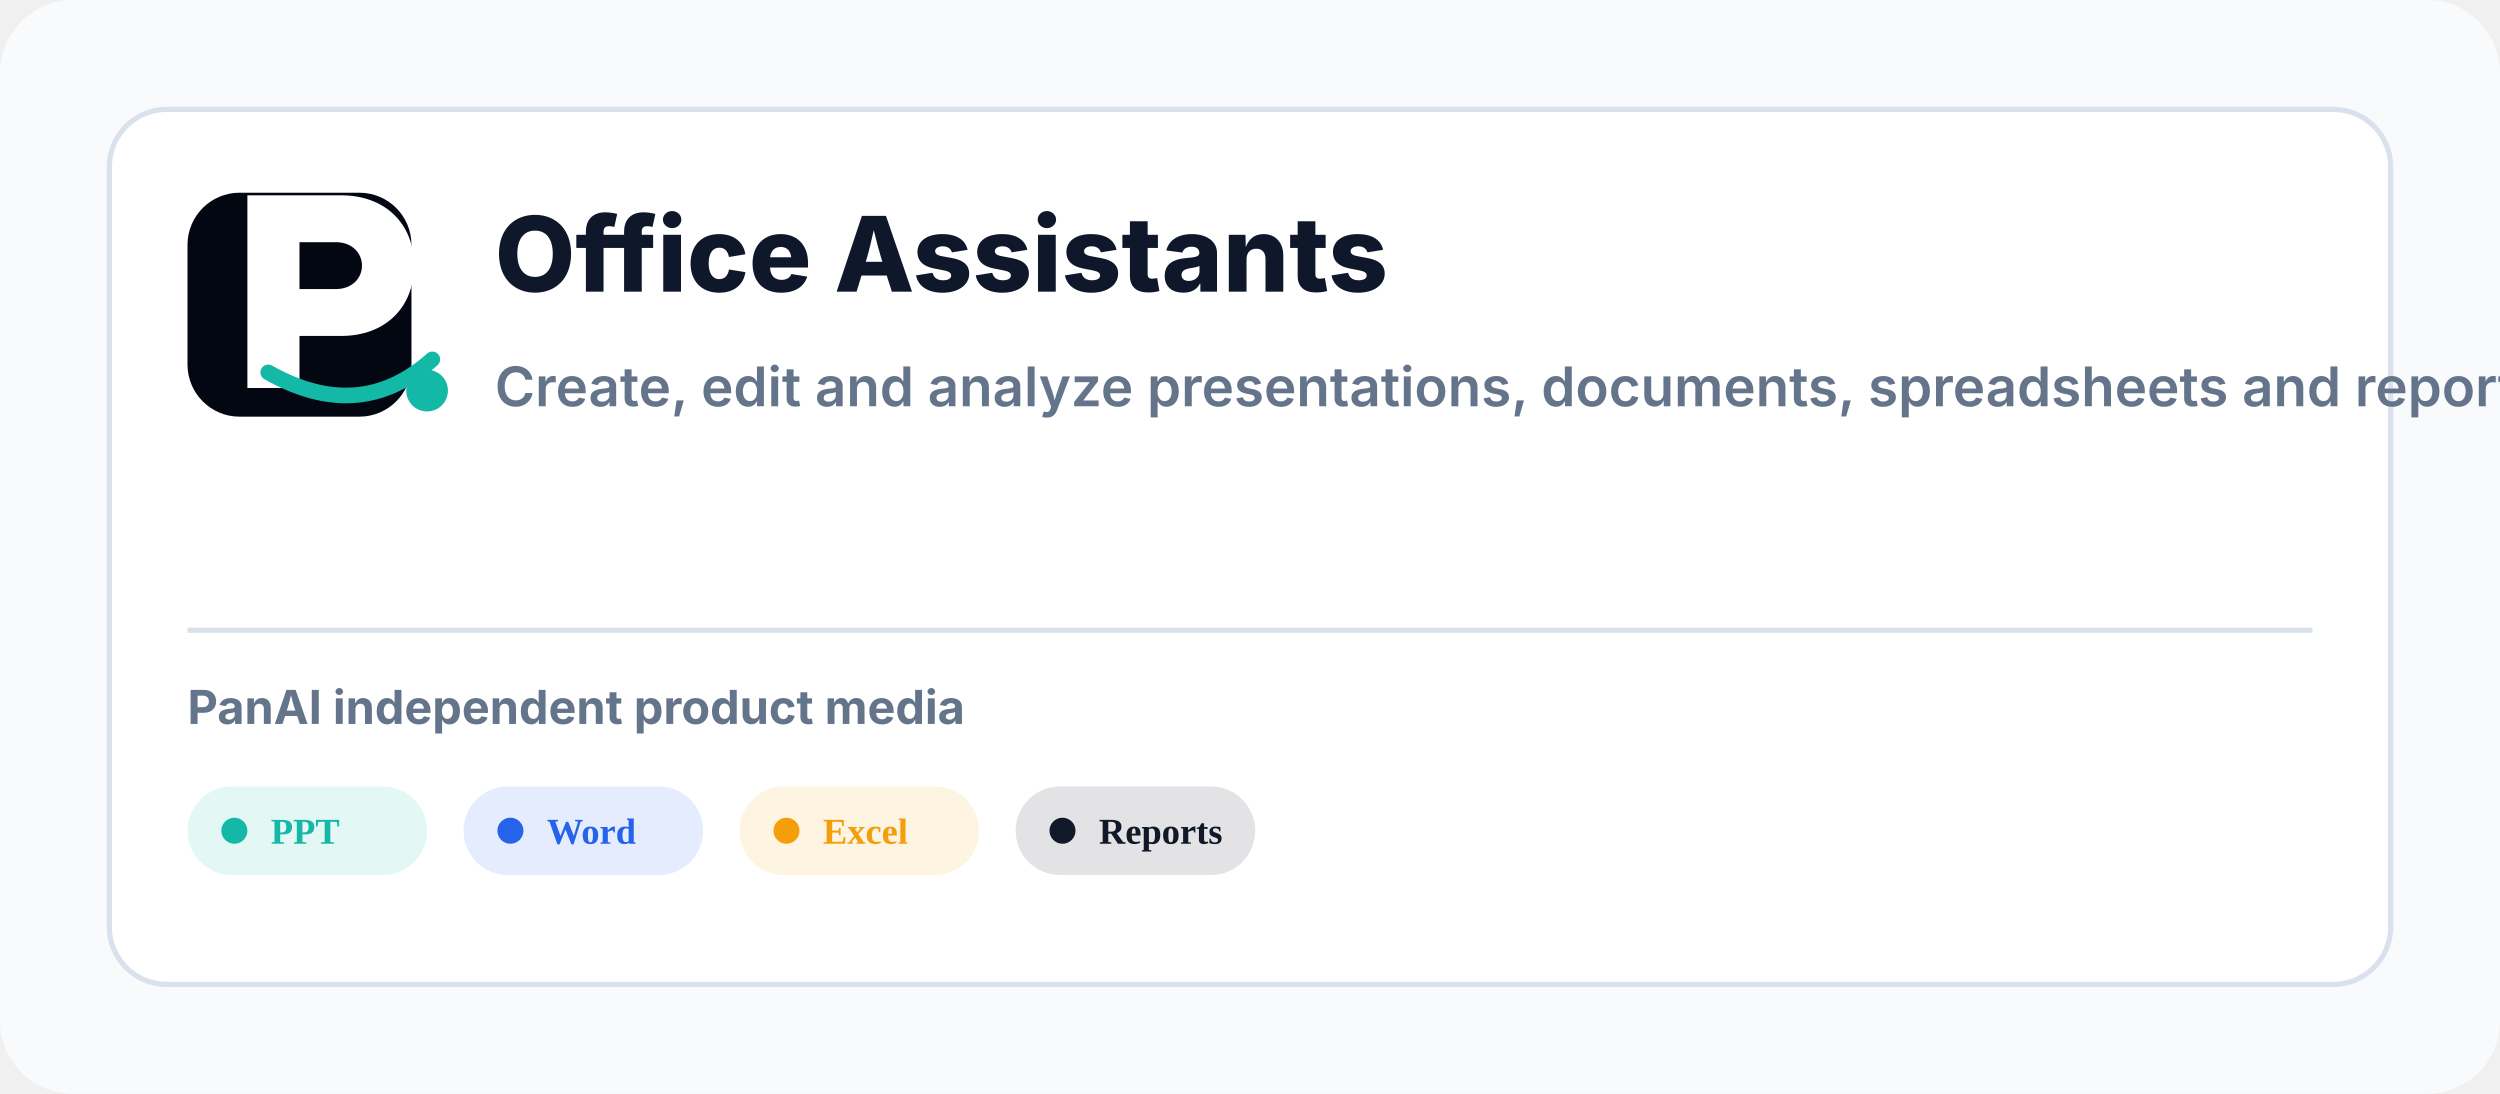
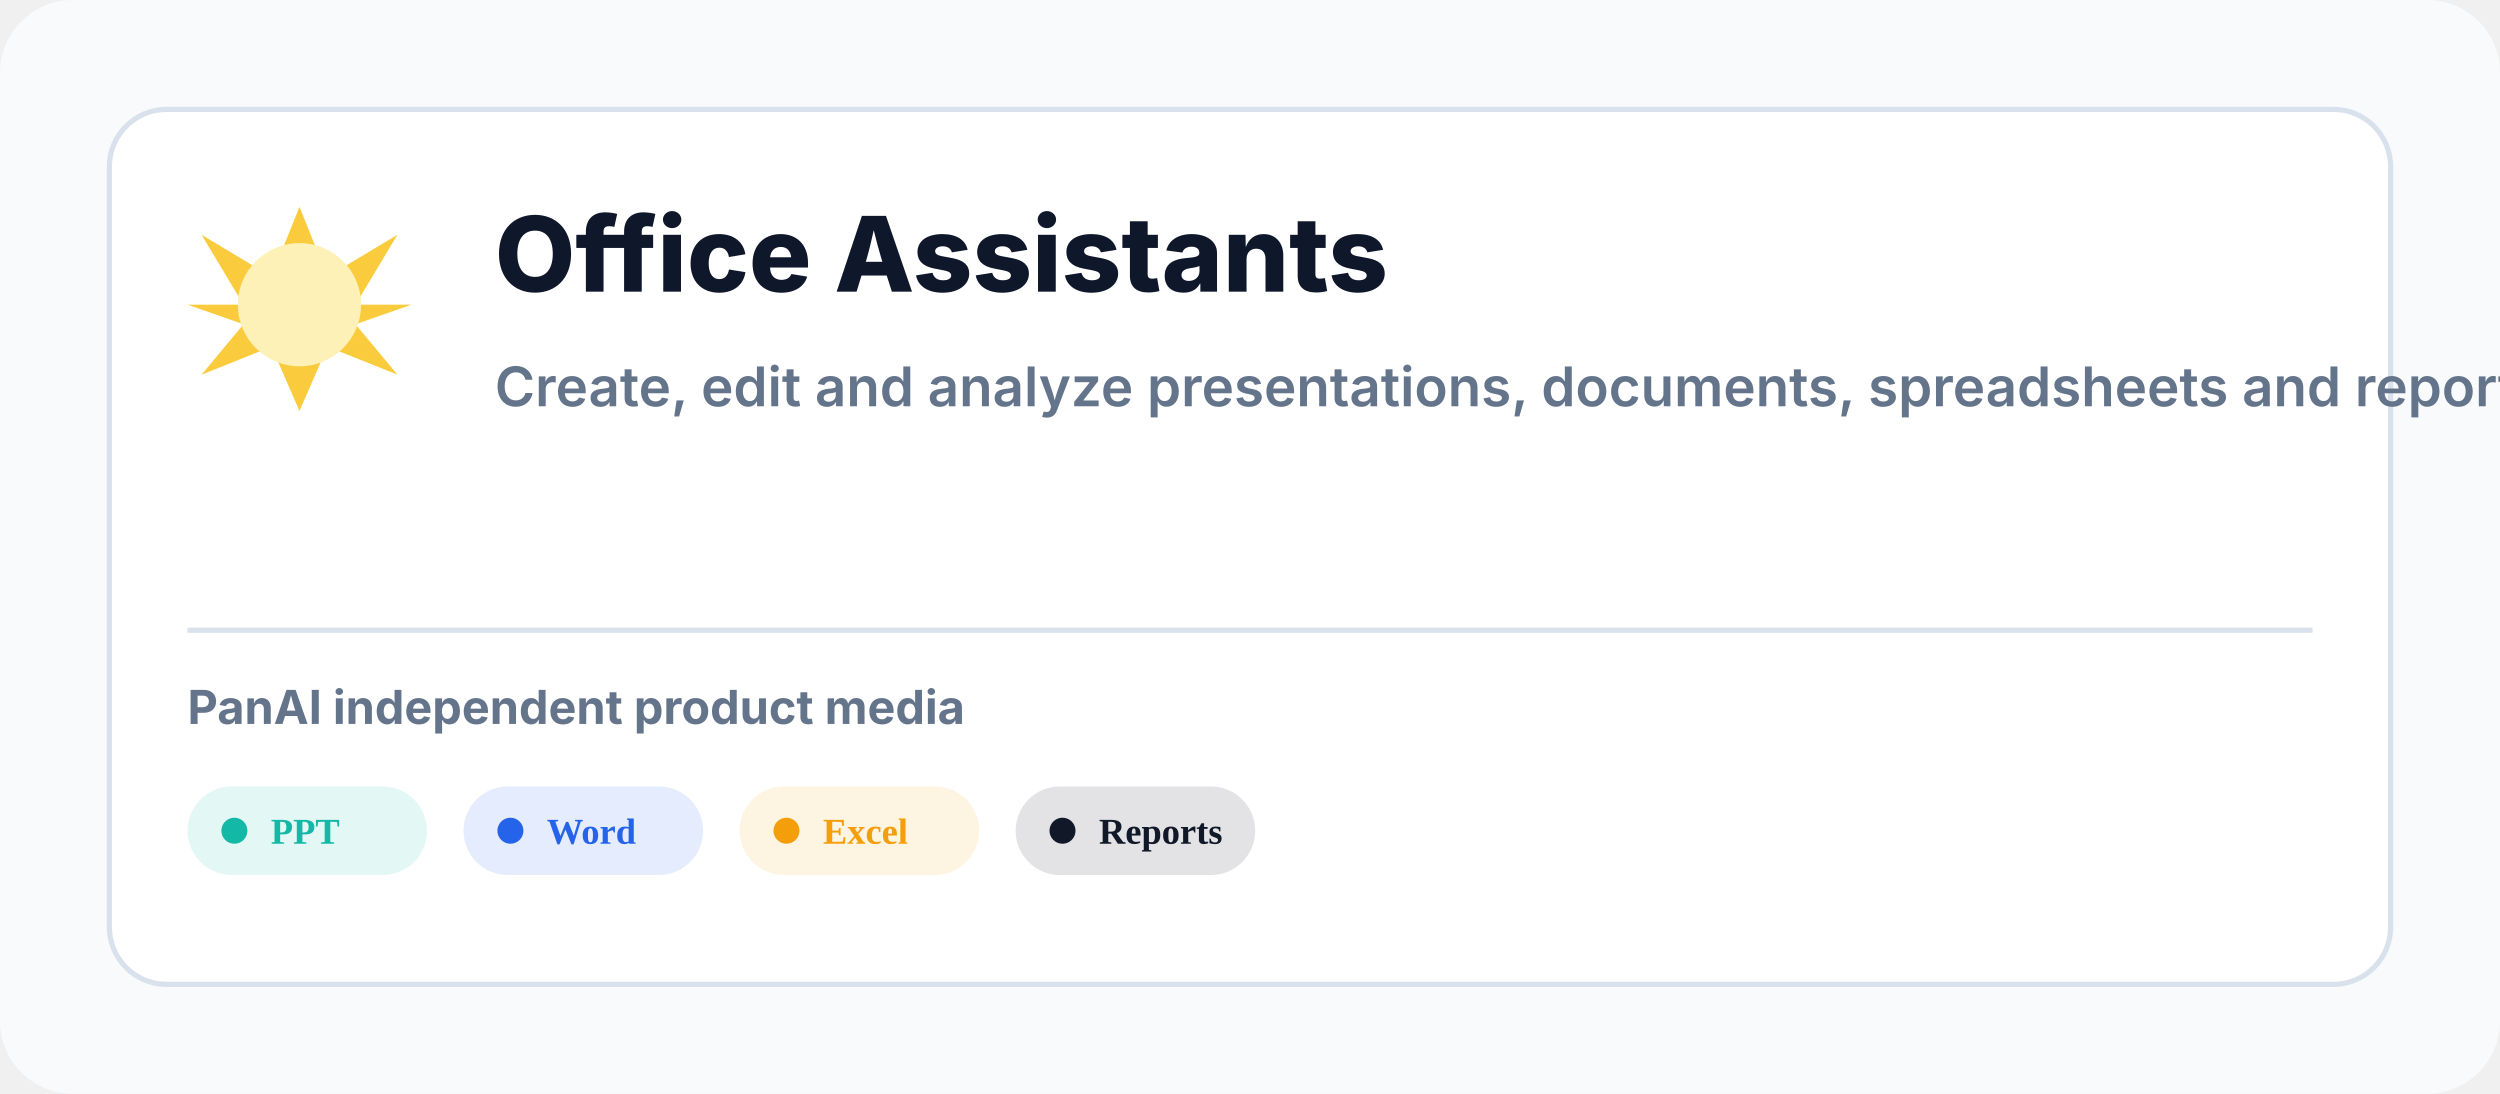
<svg xmlns="http://www.w3.org/2000/svg" width="960" height="420" viewBox="0 0 960 420" role="img" aria-label="Office Assistants">
  <rect width="960" height="420" rx="28" fill="#f8fafc" />
  <rect x="42" y="42" width="876" height="336" rx="22" fill="#ffffff" stroke="#d9e2ec" stroke-width="2" />
-   <rect x="72" y="74" width="86" height="86" rx="20" fill="#030712" />
-   <path d="M95 129h36c17 0 28-11 28-27s-11-27-28-27H95v74h20v-20Zm20-18V93h14c6 0 10 4 10 9s-4 9-10 9h-14Z" fill="#ffffff" />
-   <path d="M103 143c23 13 44 12 63-5" fill="none" stroke="#14b8a6" stroke-width="6" stroke-linecap="round" />
-   <circle cx="164" cy="150" r="8" fill="#14b8a6" />
+   <g transform="translate(72 74) scale(1.075)">
+     <path d="M40 5L50 30L75 15L60 40L80 40L60 47L75 65L50 55L40 78L30 55L5 65L20 47L0 40L20 40L5 15L30 30Z" fill="#FACC3D" />
+     <circle cx="40" cy="40" r="22" fill="#FEF1B7" />
+   </g>
  <text x="190" y="112" font-family="Inter, ui-sans-serif, system-ui, -apple-system, BlinkMacSystemFont, Segoe UI, sans-serif" font-size="40" font-weight="800" fill="#0f172a">Office Assistants</text>
  <text x="190" y="156" font-family="Inter, ui-sans-serif, system-ui, -apple-system, BlinkMacSystemFont, Segoe UI, sans-serif" font-size="21" font-weight="600" fill="#64748b">Create, edit and analyze presentations, documents, spreadsheets and reports from one workbench.</text>
  <line x1="72" y1="242" x2="888" y2="242" stroke="#d9e2ec" stroke-width="2" />
  <text x="72" y="278" font-family="Inter, ui-sans-serif, system-ui, -apple-system, BlinkMacSystemFont, Segoe UI, sans-serif" font-size="18" font-weight="700" fill="#64748b">PanAI independent product media</text>
  <rect x="72" y="302" width="92" height="34" rx="17" fill="#14b8a6" fill-opacity="0.12" />
  <circle cx="90" cy="319" r="5" fill="#14b8a6" />
  <text x="104" y="324" font-size="14" font-weight="700" fill="#14b8a6">PPT</text>
  <rect x="178" y="302" width="92" height="34" rx="17" fill="#2563eb" fill-opacity="0.12" />
  <circle cx="196" cy="319" r="5" fill="#2563eb" />
  <text x="210" y="324" font-size="14" font-weight="700" fill="#2563eb">Word</text>
  <rect x="284" y="302" width="92" height="34" rx="17" fill="#f59e0b" fill-opacity="0.12" />
  <circle cx="302" cy="319" r="5" fill="#f59e0b" />
  <text x="316" y="324" font-size="14" font-weight="700" fill="#f59e0b">Excel</text>
  <rect x="390" y="302" width="92" height="34" rx="17" fill="#111827" fill-opacity="0.12" />
  <circle cx="408" cy="319" r="5" fill="#111827" />
  <text x="422" y="324" font-size="14" font-weight="700" fill="#111827">Reports</text>
</svg>
